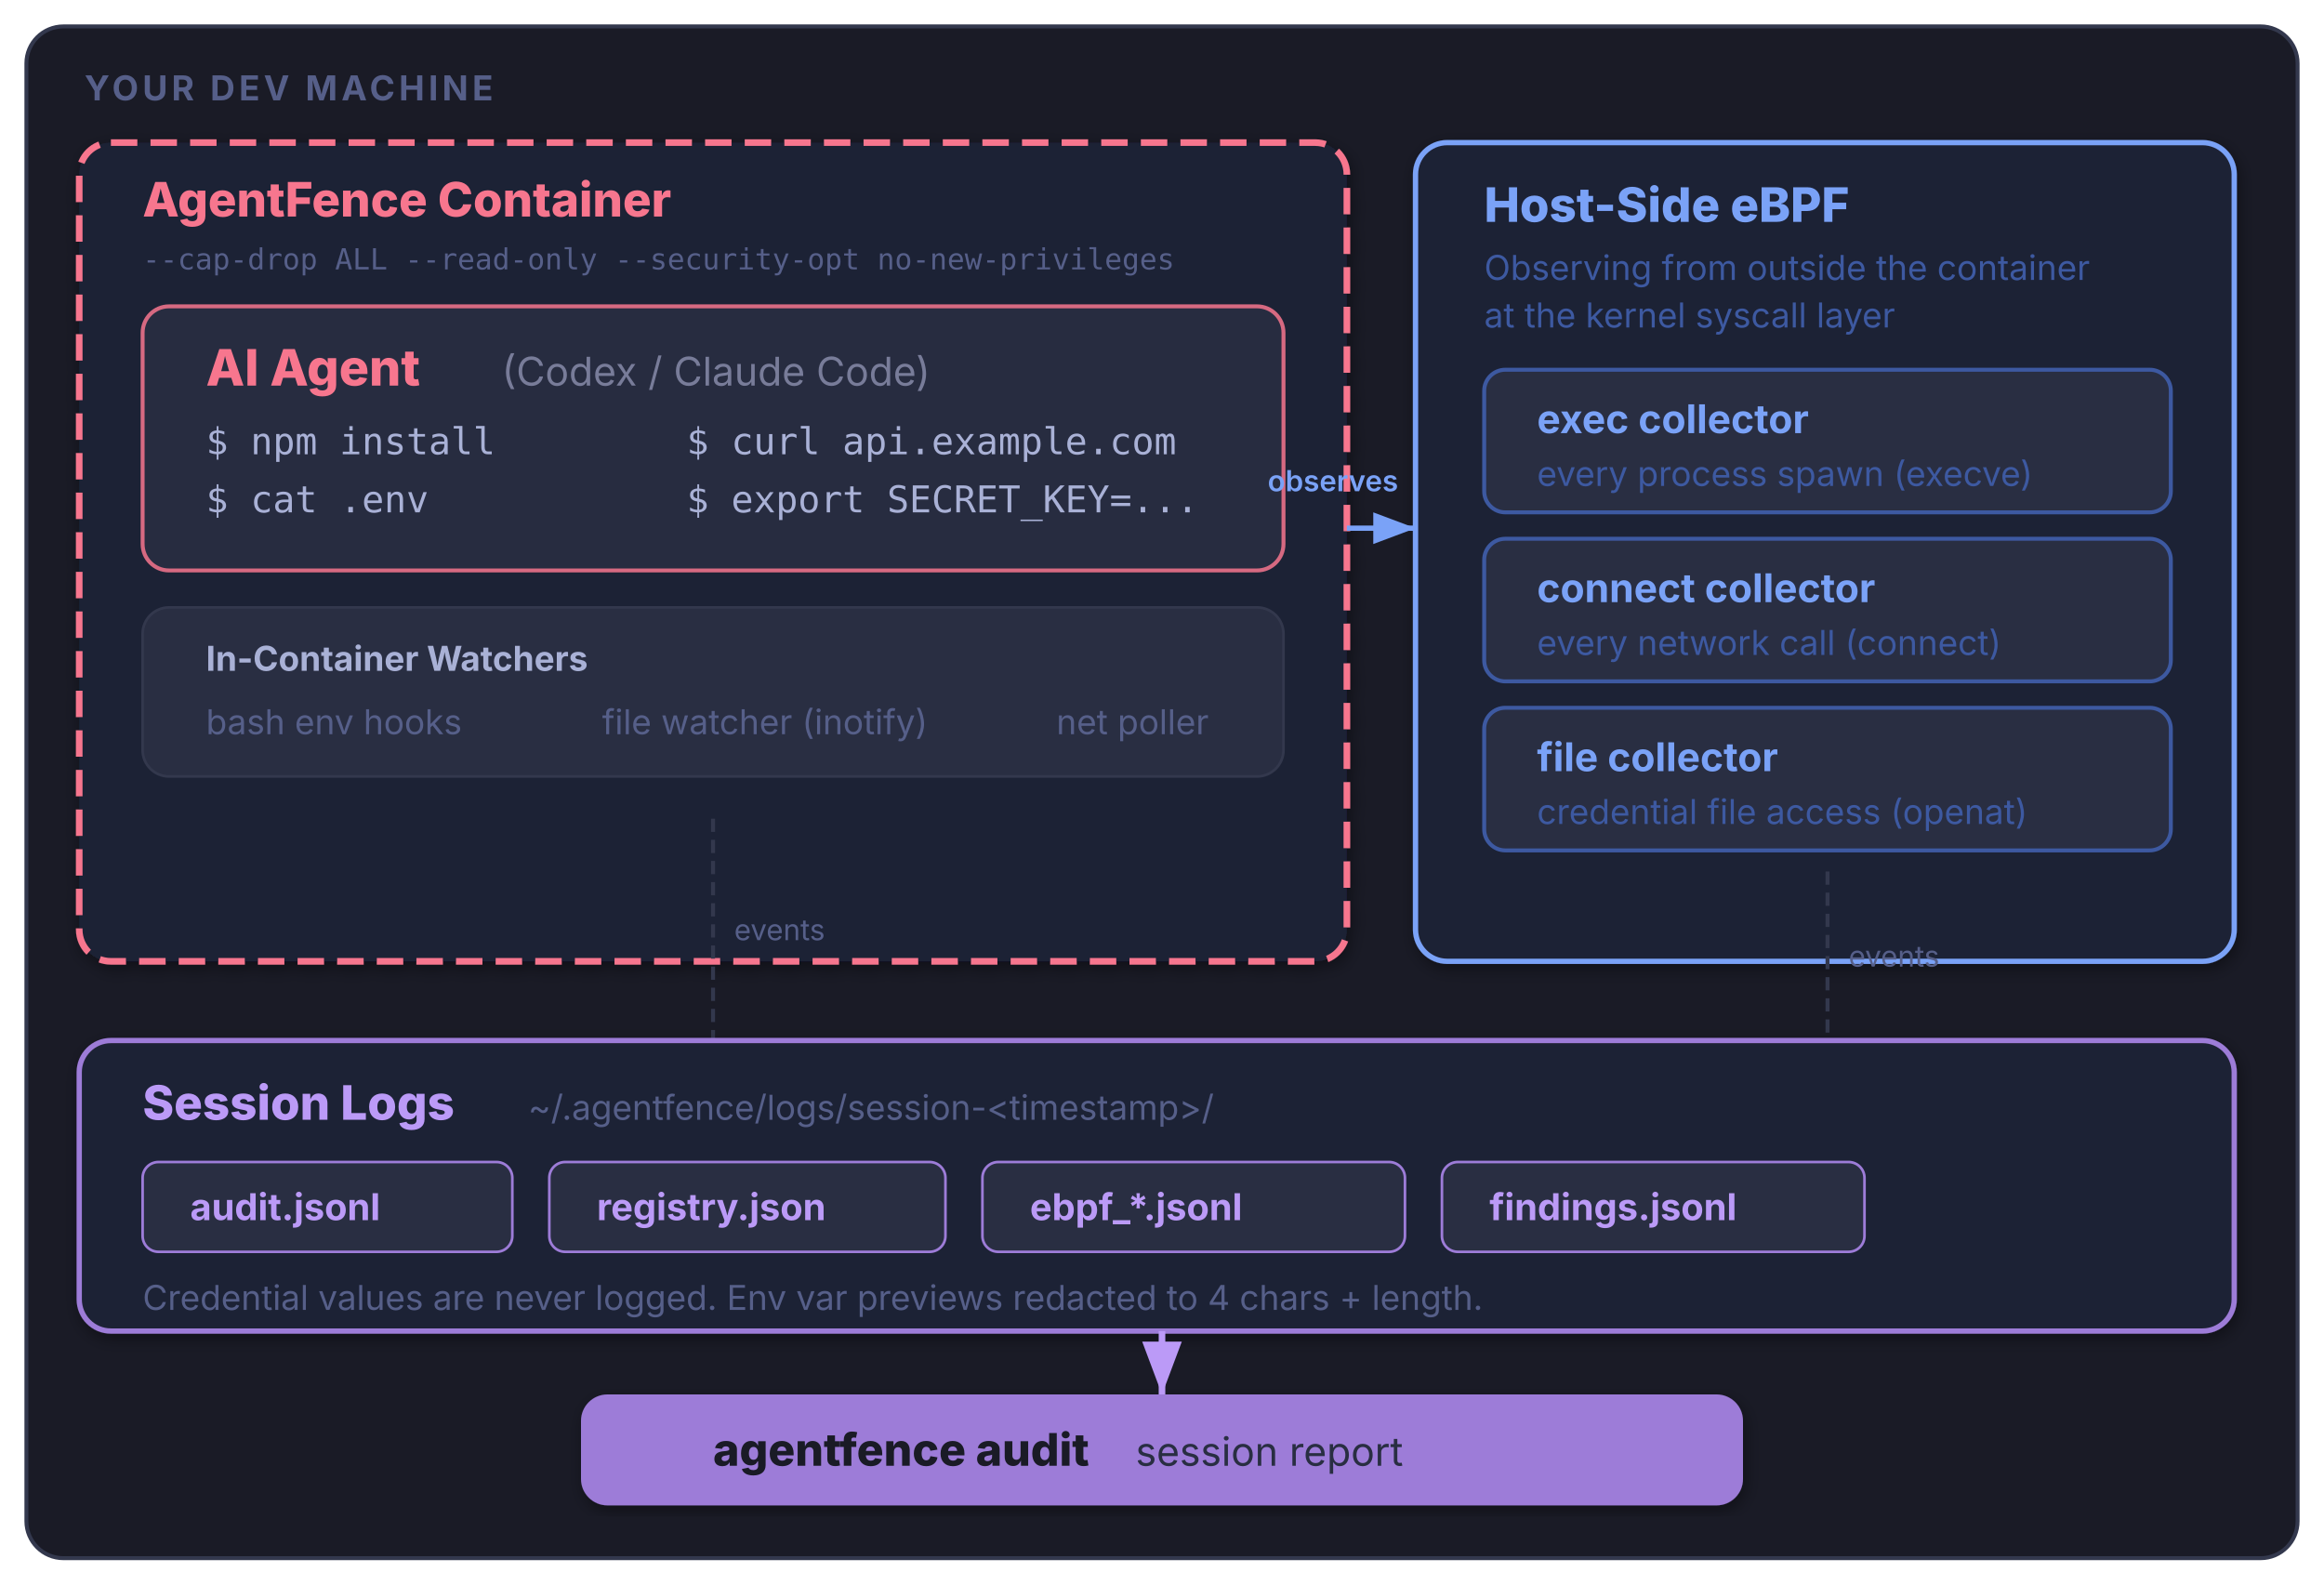
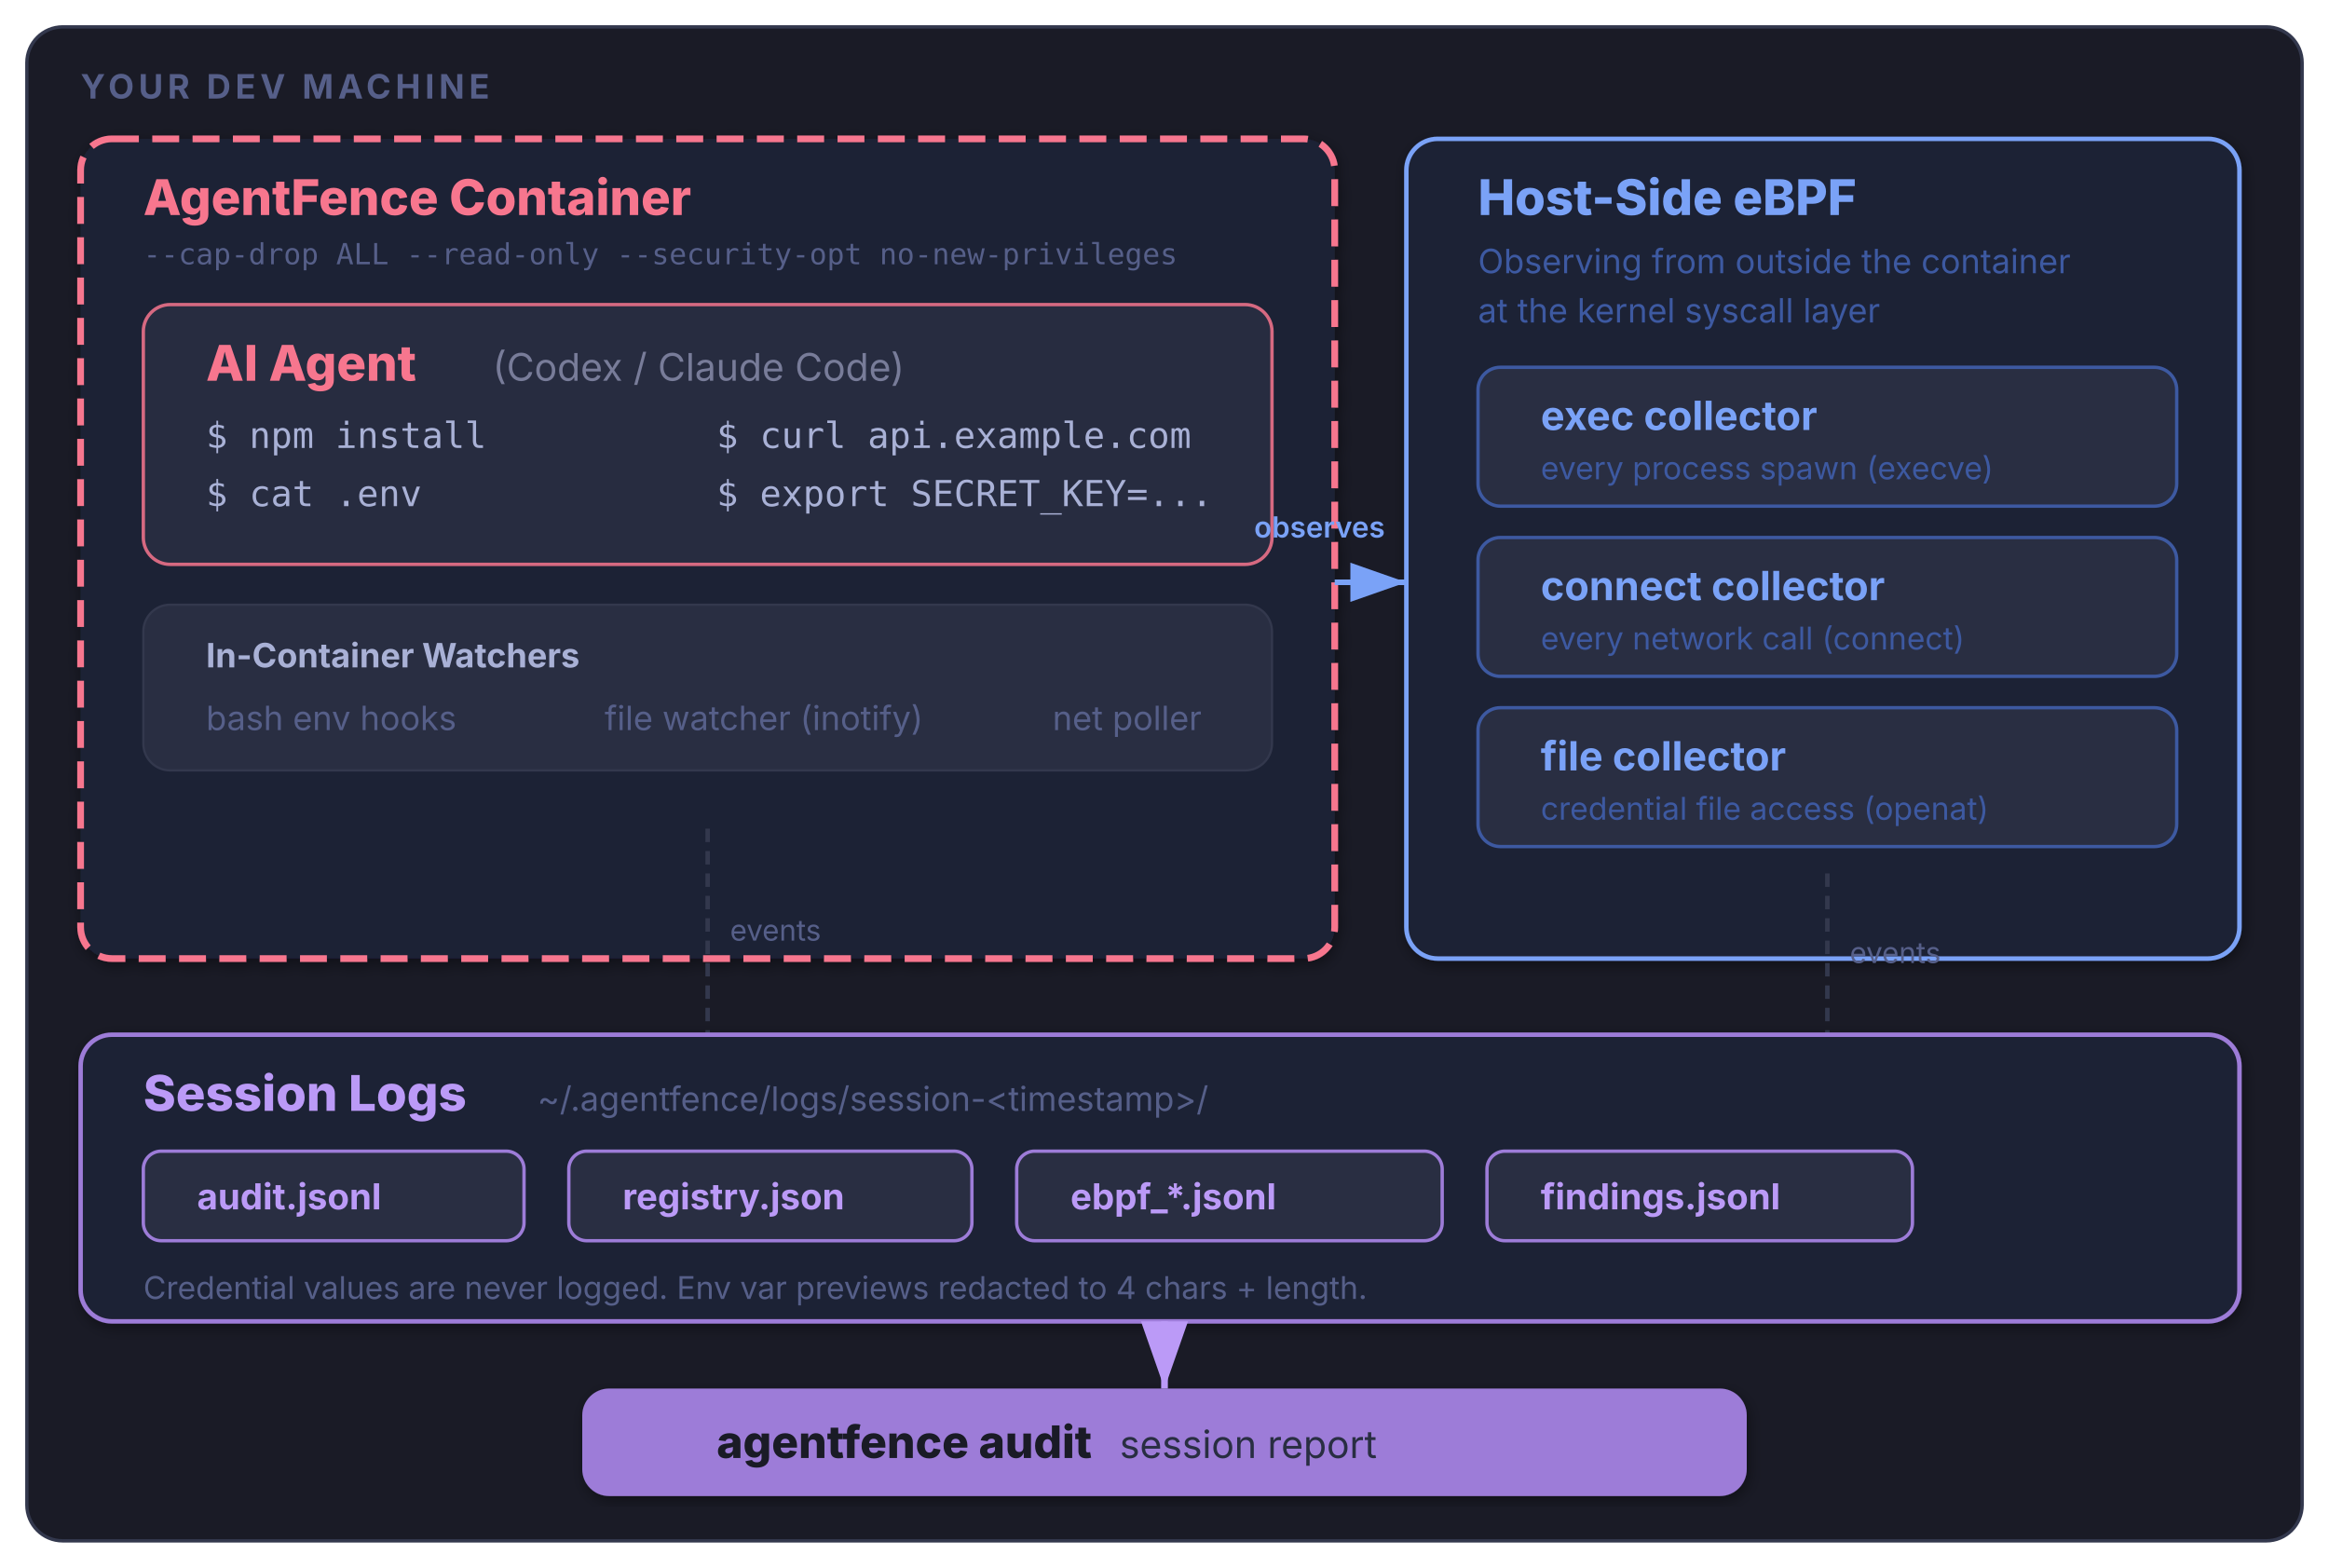
- <svg xmlns="http://www.w3.org/2000/svg" viewBox="0 0 880 600" font-family="system-ui, -apple-system, sans-serif" font-size="14">
+ <svg xmlns="http://www.w3.org/2000/svg" viewBox="0 0 1040 700" font-family="system-ui, -apple-system, sans-serif">
  <defs>
    <filter id="shadow">
      <feDropShadow dx="1" dy="2" stdDeviation="3" flood-opacity="0.4" />
    </filter>
-   </defs>
-   <rect x="10" y="10" width="860" height="580" rx="14" fill="#1a1b26" stroke="#33384d" stroke-width="1.5" />
-   <text x="32" y="38" font-size="13" font-weight="700" fill="#565f89" letter-spacing="1.5">YOUR DEV MACHINE</text>
-   <rect x="30" y="54" width="480" height="310" rx="12" fill="#1f2335" stroke="#f7768e" stroke-width="2.5" stroke-dasharray="10 5" filter="url(#shadow)" />
-   <text x="54" y="82" font-size="18" font-weight="800" fill="#f7768e">AgentFence Container</text>
-   <text x="54" y="102" font-size="11" fill="#565f89" font-family="monospace">--cap-drop ALL  --read-only  --security-opt no-new-privileges</text>
-   <rect x="54" y="116" width="432" height="100" rx="10" fill="#292e42" stroke="#f7768e" stroke-width="1.5" opacity="0.85" />
-   <text x="78" y="146" font-size="19" font-weight="800" fill="#f7768e">AI Agent</text>
-   <text x="190" y="146" font-size="15" fill="#787c99">(Codex / Claude Code)</text>
-   <text x="78" y="172" font-size="14" fill="#a9b1d6" font-family="monospace">$ npm install</text>
-   <text x="260" y="172" font-size="14" fill="#a9b1d6" font-family="monospace">$ curl api.example.com</text>
-   <text x="78" y="194" font-size="14" fill="#a9b1d6" font-family="monospace">$ cat .env</text>
-   <text x="260" y="194" font-size="14" fill="#a9b1d6" font-family="monospace">$ export SECRET_KEY=...</text>
-   <rect x="54" y="230" width="432" height="64" rx="10" fill="#292e42" stroke="#33384d" stroke-width="1" />
-   <text x="78" y="254" font-size="13" font-weight="700" fill="#a9b1d6">In-Container Watchers</text>
-   <text x="78" y="278" font-size="13" fill="#565f89">bash env hooks</text>
-   <text x="228" y="278" font-size="13" fill="#565f89">file watcher (inotify)</text>
-   <text x="400" y="278" font-size="13" fill="#565f89">net poller</text>
-   <line x1="270" y1="310" x2="270" y2="394" stroke="#33384d" stroke-width="1.5" stroke-dasharray="5 3" />
-   <text x="278" y="356" font-size="11" fill="#565f89">events</text>
-   <rect x="536" y="54" width="310" height="310" rx="12" fill="#1f2335" stroke="#7aa2f7" stroke-width="2" filter="url(#shadow)" />
-   <text x="562" y="84" font-size="18" font-weight="800" fill="#7aa2f7">Host-Side eBPF</text>
-   <text x="562" y="106" font-size="13" fill="#3d59a1">Observing from outside the container</text>
-   <text x="562" y="124" font-size="13" fill="#3d59a1">at the kernel syscall layer</text>
-   <rect x="562" y="140" width="260" height="54" rx="8" fill="#292e42" stroke="#3d59a1" stroke-width="1.5" />
-   <text x="582" y="164" font-size="15" font-weight="700" fill="#7aa2f7">exec collector</text>
-   <text x="582" y="184" font-size="13" fill="#3d59a1">every process spawn (execve)</text>
-   <rect x="562" y="204" width="260" height="54" rx="8" fill="#292e42" stroke="#3d59a1" stroke-width="1.5" />
-   <text x="582" y="228" font-size="15" font-weight="700" fill="#7aa2f7">connect collector</text>
-   <text x="582" y="248" font-size="13" fill="#3d59a1">every network call (connect)</text>
-   <rect x="562" y="268" width="260" height="54" rx="8" fill="#292e42" stroke="#3d59a1" stroke-width="1.5" />
-   <text x="582" y="292" font-size="15" font-weight="700" fill="#7aa2f7">file collector</text>
-   <text x="582" y="312" font-size="13" fill="#3d59a1">credential file access (openat)</text>
-   <path d="M 510 200 L 536 200" stroke="#7aa2f7" stroke-width="2" marker-end="url(#bluearrow)" />
-   <defs>
-     <marker id="bluearrow" markerWidth="8" markerHeight="6" refX="8" refY="3" orient="auto">
-       <polygon points="0 0, 8 3, 0 6" fill="#7aa2f7" />
+     <marker id="bluearrow" markerWidth="10" markerHeight="7" refX="10" refY="3.5" orient="auto">
+       <polygon points="0 0, 10 3.5, 0 7" fill="#7aa2f7" />
+     </marker>
+     <marker id="purplearrow" markerWidth="10" markerHeight="7" refX="10" refY="3.5" orient="auto">
+       <polygon points="0 0, 10 3.5, 0 7" fill="#bb9af7" />
    </marker>
  </defs>
-   <text x="480" y="186" font-size="11" font-weight="600" fill="#7aa2f7">observes</text>
-   <line x1="692" y1="330" x2="692" y2="394" stroke="#33384d" stroke-width="1.5" stroke-dasharray="5 3" />
-   <text x="700" y="366" font-size="11" fill="#565f89">events</text>
-   <rect x="30" y="394" width="816" height="110" rx="12" fill="#1f2335" stroke="#9d7cd8" stroke-width="2" filter="url(#shadow)" />
-   <text x="54" y="424" font-size="18" font-weight="800" fill="#bb9af7">Session Logs</text>
-   <text x="200" y="424" font-size="13" fill="#565f89">~/.agentfence/logs/session-&lt;timestamp&gt;/</text>
-   <rect x="54" y="440" width="140" height="34" rx="6" fill="#292e42" stroke="#9d7cd8" />
-   <text x="72" y="462" font-size="14" font-weight="700" fill="#bb9af7">audit.jsonl</text>
-   <rect x="208" y="440" width="150" height="34" rx="6" fill="#292e42" stroke="#9d7cd8" />
-   <text x="226" y="462" font-size="14" font-weight="700" fill="#bb9af7">registry.json</text>
-   <rect x="372" y="440" width="160" height="34" rx="6" fill="#292e42" stroke="#9d7cd8" />
-   <text x="390" y="462" font-size="14" font-weight="700" fill="#bb9af7">ebpf_*.jsonl</text>
-   <rect x="546" y="440" width="160" height="34" rx="6" fill="#292e42" stroke="#9d7cd8" />
-   <text x="564" y="462" font-size="14" font-weight="700" fill="#bb9af7">findings.jsonl</text>
-   <text x="54" y="496" font-size="13" fill="#565f89">Credential values are never logged. Env var previews redacted to 4 chars + length.</text>
-   <rect x="220" y="528" width="440" height="42" rx="10" fill="#9d7cd8" filter="url(#shadow)" />
-   <text x="270" y="555" font-size="17" font-weight="800" fill="#1a1b26">agentfence audit</text>
-   <text x="430" y="555" font-size="15" fill="#292e42">session report</text>
-   <path d="M 440 504 L 440 528" stroke="#bb9af7" stroke-width="2.5" marker-end="url(#purplearrow)" />
-   <defs>
-     <marker id="purplearrow" markerWidth="8" markerHeight="6" refX="8" refY="3" orient="auto">
-       <polygon points="0 0, 8 3, 0 6" fill="#bb9af7" />
-     </marker>
-   </defs>
+   <rect x="12" y="12" width="1016" height="676" rx="16" fill="#1a1b26" stroke="#33384d" stroke-width="1.5" />
+   <text x="36" y="44" font-size="15" font-weight="700" fill="#565f89" letter-spacing="2">YOUR DEV MACHINE</text>
+   <rect x="36" y="62" width="560" height="366" rx="14" fill="#1f2335" stroke="#f7768e" stroke-width="3" stroke-dasharray="12 6" filter="url(#shadow)" />
+   <text x="64" y="96" font-size="22" font-weight="800" fill="#f7768e">AgentFence Container</text>
+   <text x="64" y="118" font-size="13" fill="#565f89" font-family="monospace">--cap-drop ALL    --read-only    --security-opt no-new-privileges</text>
+   <rect x="64" y="136" width="504" height="116" rx="12" fill="#292e42" stroke="#f7768e" stroke-width="1.5" opacity="0.85" />
+   <text x="92" y="170" font-size="22" font-weight="800" fill="#f7768e">AI Agent</text>
+   <text x="220" y="170" font-size="17" fill="#787c99">(Codex / Claude Code)</text>
+   <text x="92" y="200" font-size="16" fill="#a9b1d6" font-family="monospace">$ npm install</text>
+   <text x="320" y="200" font-size="16" fill="#a9b1d6" font-family="monospace">$ curl api.example.com</text>
+   <text x="92" y="226" font-size="16" fill="#a9b1d6" font-family="monospace">$ cat .env</text>
+   <text x="320" y="226" font-size="16" fill="#a9b1d6" font-family="monospace">$ export SECRET_KEY=...</text>
+   <rect x="64" y="270" width="504" height="74" rx="12" fill="#292e42" stroke="#33384d" stroke-width="1" />
+   <text x="92" y="298" font-size="15" font-weight="700" fill="#a9b1d6">In-Container Watchers</text>
+   <text x="92" y="326" font-size="15" fill="#565f89">bash env hooks</text>
+   <text x="270" y="326" font-size="15" fill="#565f89">file watcher (inotify)</text>
+   <text x="470" y="326" font-size="15" fill="#565f89">net poller</text>
+   <line x1="316" y1="370" x2="316" y2="462" stroke="#33384d" stroke-width="2" stroke-dasharray="6 4" />
+   <text x="326" y="420" font-size="13" fill="#565f89">events</text>
+   <rect x="628" y="62" width="372" height="366" rx="14" fill="#1f2335" stroke="#7aa2f7" stroke-width="2" filter="url(#shadow)" />
+   <text x="660" y="96" font-size="22" font-weight="800" fill="#7aa2f7">Host-Side eBPF</text>
+   <text x="660" y="122" font-size="15" fill="#3d59a1">Observing from outside the container</text>
+   <text x="660" y="144" font-size="15" fill="#3d59a1">at the kernel syscall layer</text>
+   <rect x="660" y="164" width="312" height="62" rx="10" fill="#292e42" stroke="#3d59a1" stroke-width="1.5" />
+   <text x="688" y="192" font-size="18" font-weight="700" fill="#7aa2f7">exec collector</text>
+   <text x="688" y="214" font-size="14" fill="#3d59a1">every process spawn (execve)</text>
+   <rect x="660" y="240" width="312" height="62" rx="10" fill="#292e42" stroke="#3d59a1" stroke-width="1.5" />
+   <text x="688" y="268" font-size="18" font-weight="700" fill="#7aa2f7">connect collector</text>
+   <text x="688" y="290" font-size="14" fill="#3d59a1">every network call (connect)</text>
+   <rect x="660" y="316" width="312" height="62" rx="10" fill="#292e42" stroke="#3d59a1" stroke-width="1.5" />
+   <text x="688" y="344" font-size="18" font-weight="700" fill="#7aa2f7">file collector</text>
+   <text x="688" y="366" font-size="14" fill="#3d59a1">credential file access (openat)</text>
+   <path d="M 596 260 L 628 260" stroke="#7aa2f7" stroke-width="2.5" marker-end="url(#bluearrow)" />
+   <text x="560" y="240" font-size="13" font-weight="600" fill="#7aa2f7">observes</text>
+   <line x1="816" y1="390" x2="816" y2="462" stroke="#33384d" stroke-width="2" stroke-dasharray="6 4" />
+   <text x="826" y="430" font-size="13" fill="#565f89">events</text>
+   <rect x="36" y="462" width="964" height="128" rx="14" fill="#1f2335" stroke="#9d7cd8" stroke-width="2" filter="url(#shadow)" />
+   <text x="64" y="496" font-size="22" font-weight="800" fill="#bb9af7">Session Logs</text>
+   <text x="240" y="496" font-size="15" fill="#565f89">~/.agentfence/logs/session-&lt;timestamp&gt;/</text>
+   <rect x="64" y="514" width="170" height="40" rx="8" fill="#292e42" stroke="#9d7cd8" stroke-width="1.5" />
+   <text x="88" y="540" font-size="16" font-weight="700" fill="#bb9af7">audit.jsonl</text>
+   <rect x="254" y="514" width="180" height="40" rx="8" fill="#292e42" stroke="#9d7cd8" stroke-width="1.5" />
+   <text x="278" y="540" font-size="16" font-weight="700" fill="#bb9af7">registry.json</text>
+   <rect x="454" y="514" width="190" height="40" rx="8" fill="#292e42" stroke="#9d7cd8" stroke-width="1.5" />
+   <text x="478" y="540" font-size="16" font-weight="700" fill="#bb9af7">ebpf_*.jsonl</text>
+   <rect x="664" y="514" width="190" height="40" rx="8" fill="#292e42" stroke="#9d7cd8" stroke-width="1.5" />
+   <text x="688" y="540" font-size="16" font-weight="700" fill="#bb9af7">findings.jsonl</text>
+   <text x="64" y="580" font-size="14" fill="#565f89">Credential values are never logged. Env var previews redacted to 4 chars + length.</text>
+   <rect x="260" y="620" width="520" height="48" rx="12" fill="#9d7cd8" filter="url(#shadow)" />
+   <text x="320" y="651" font-size="20" font-weight="800" fill="#1a1b26">agentfence audit</text>
+   <text x="500" y="651" font-size="17" fill="#292e42">session report</text>
+   <path d="M 520 590 L 520 620" stroke="#bb9af7" stroke-width="3" marker-end="url(#purplearrow)" />
</svg>
